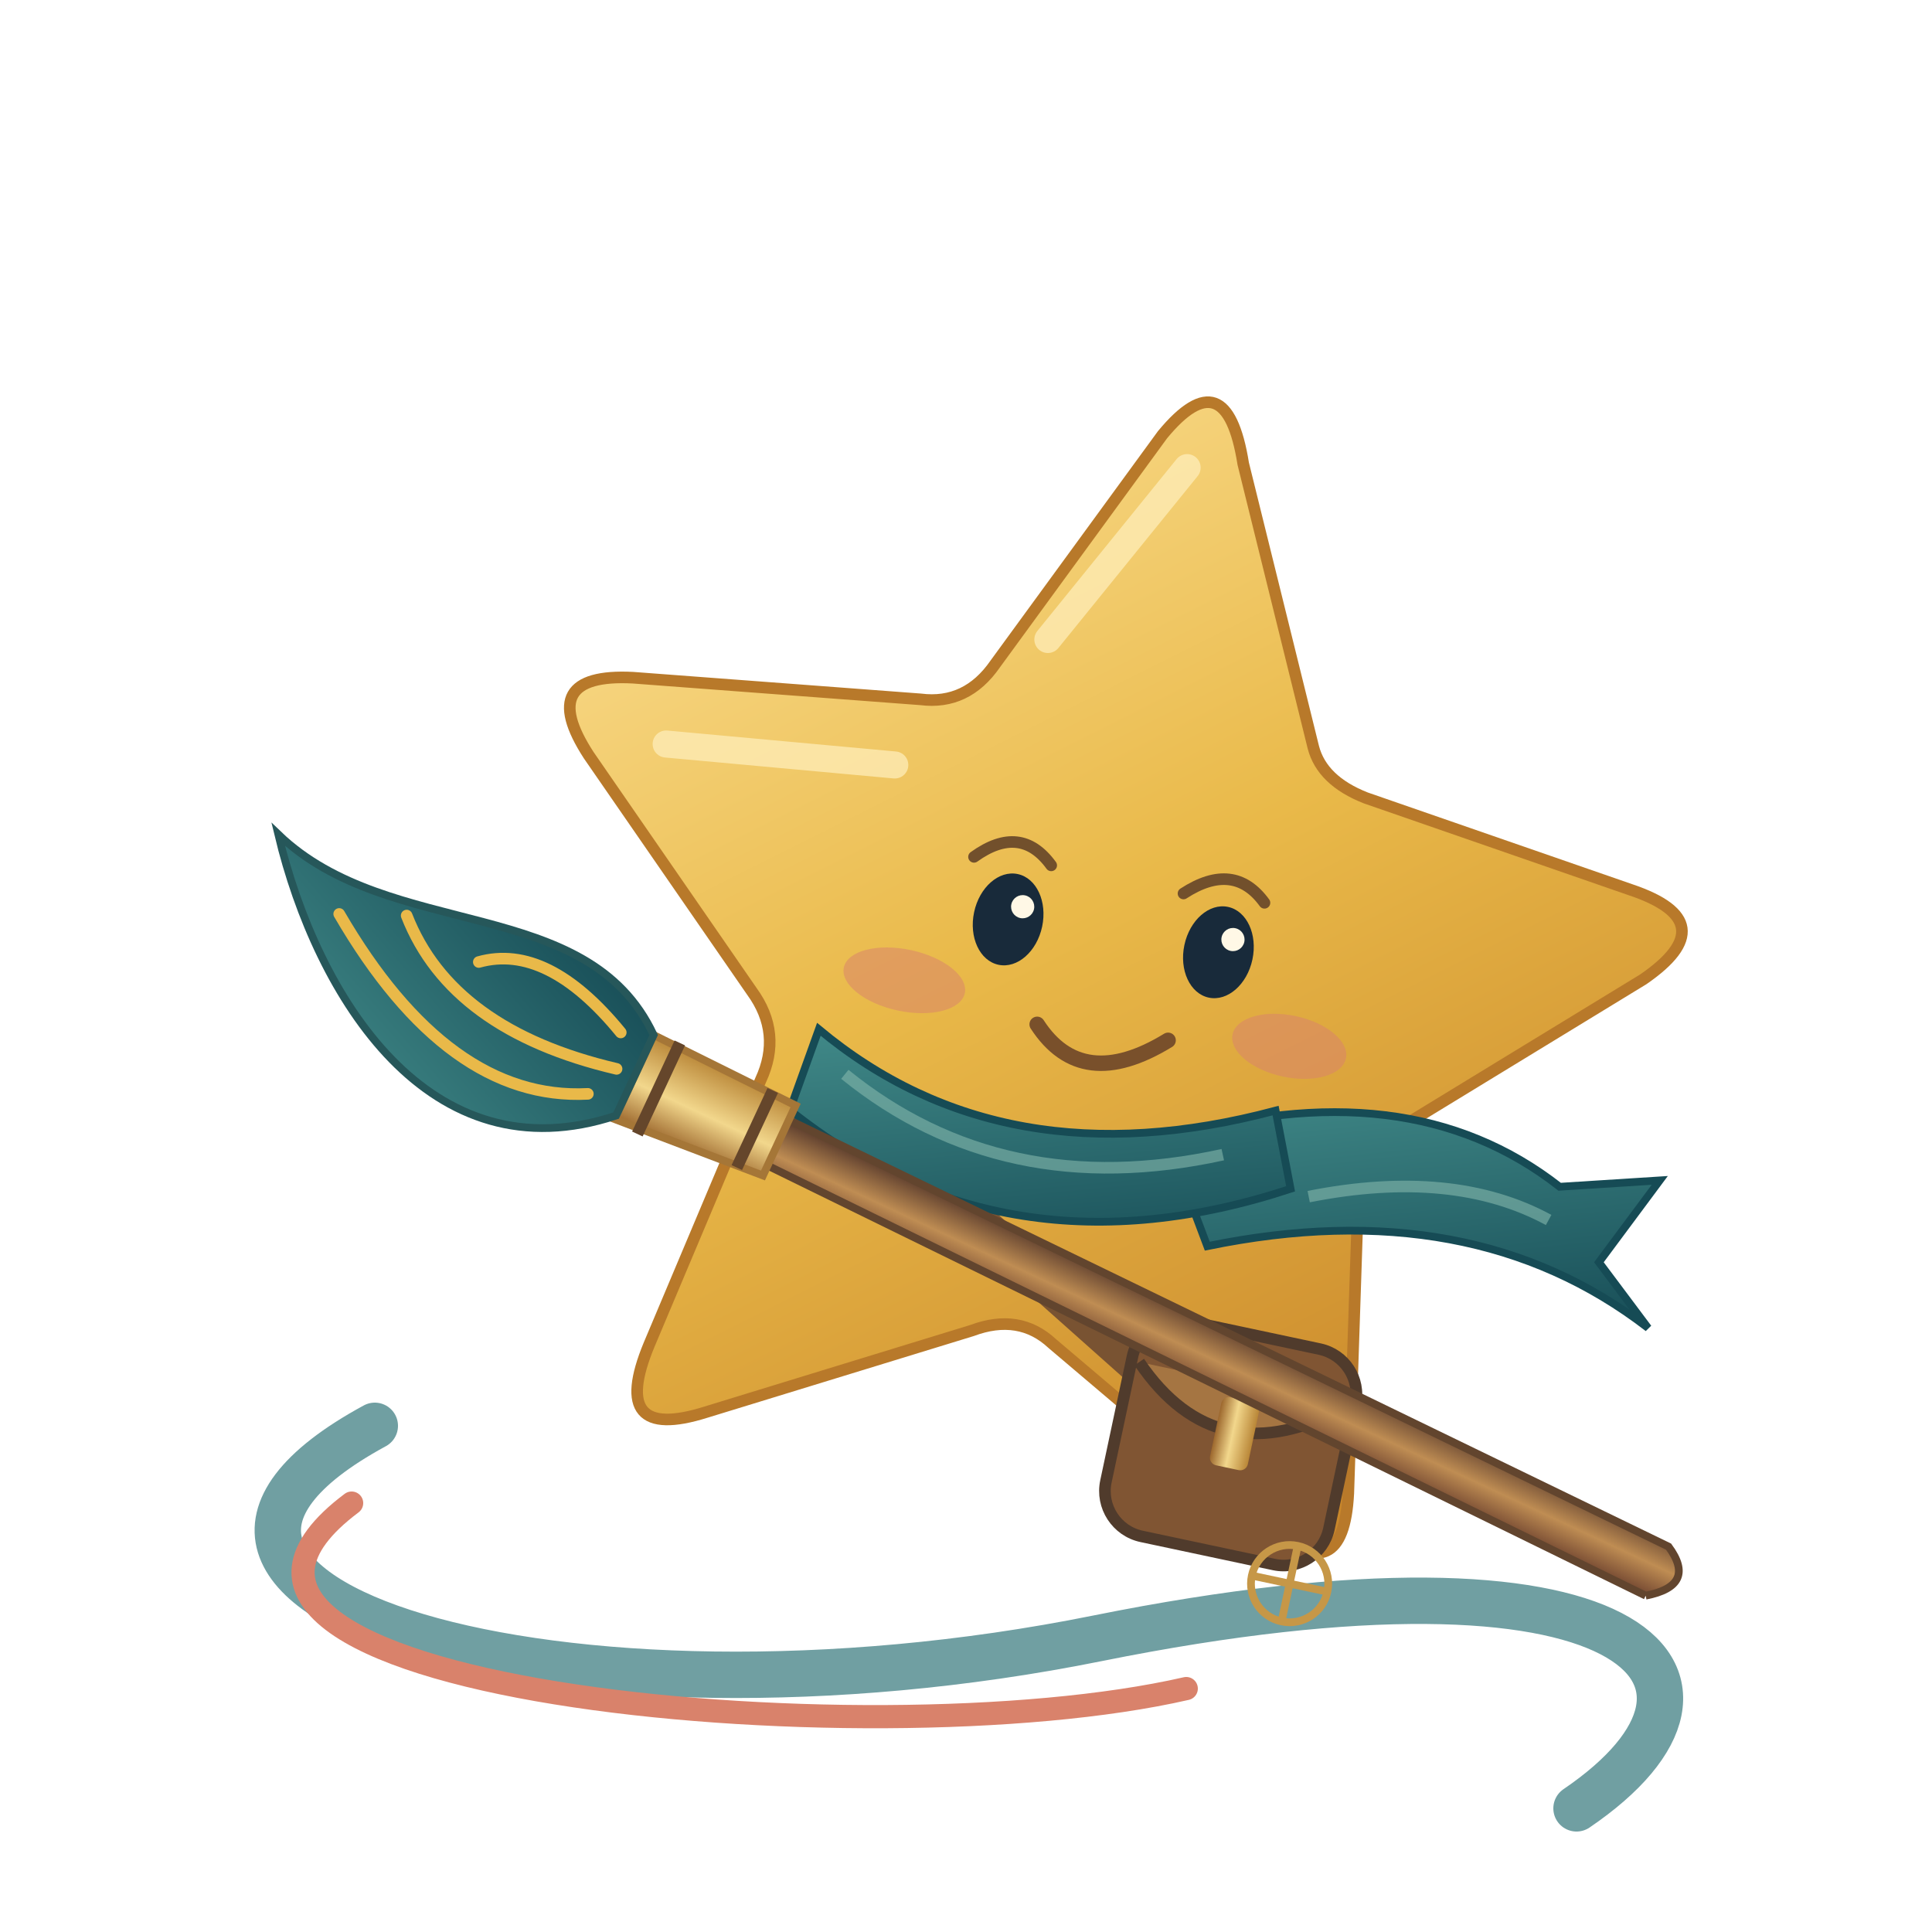
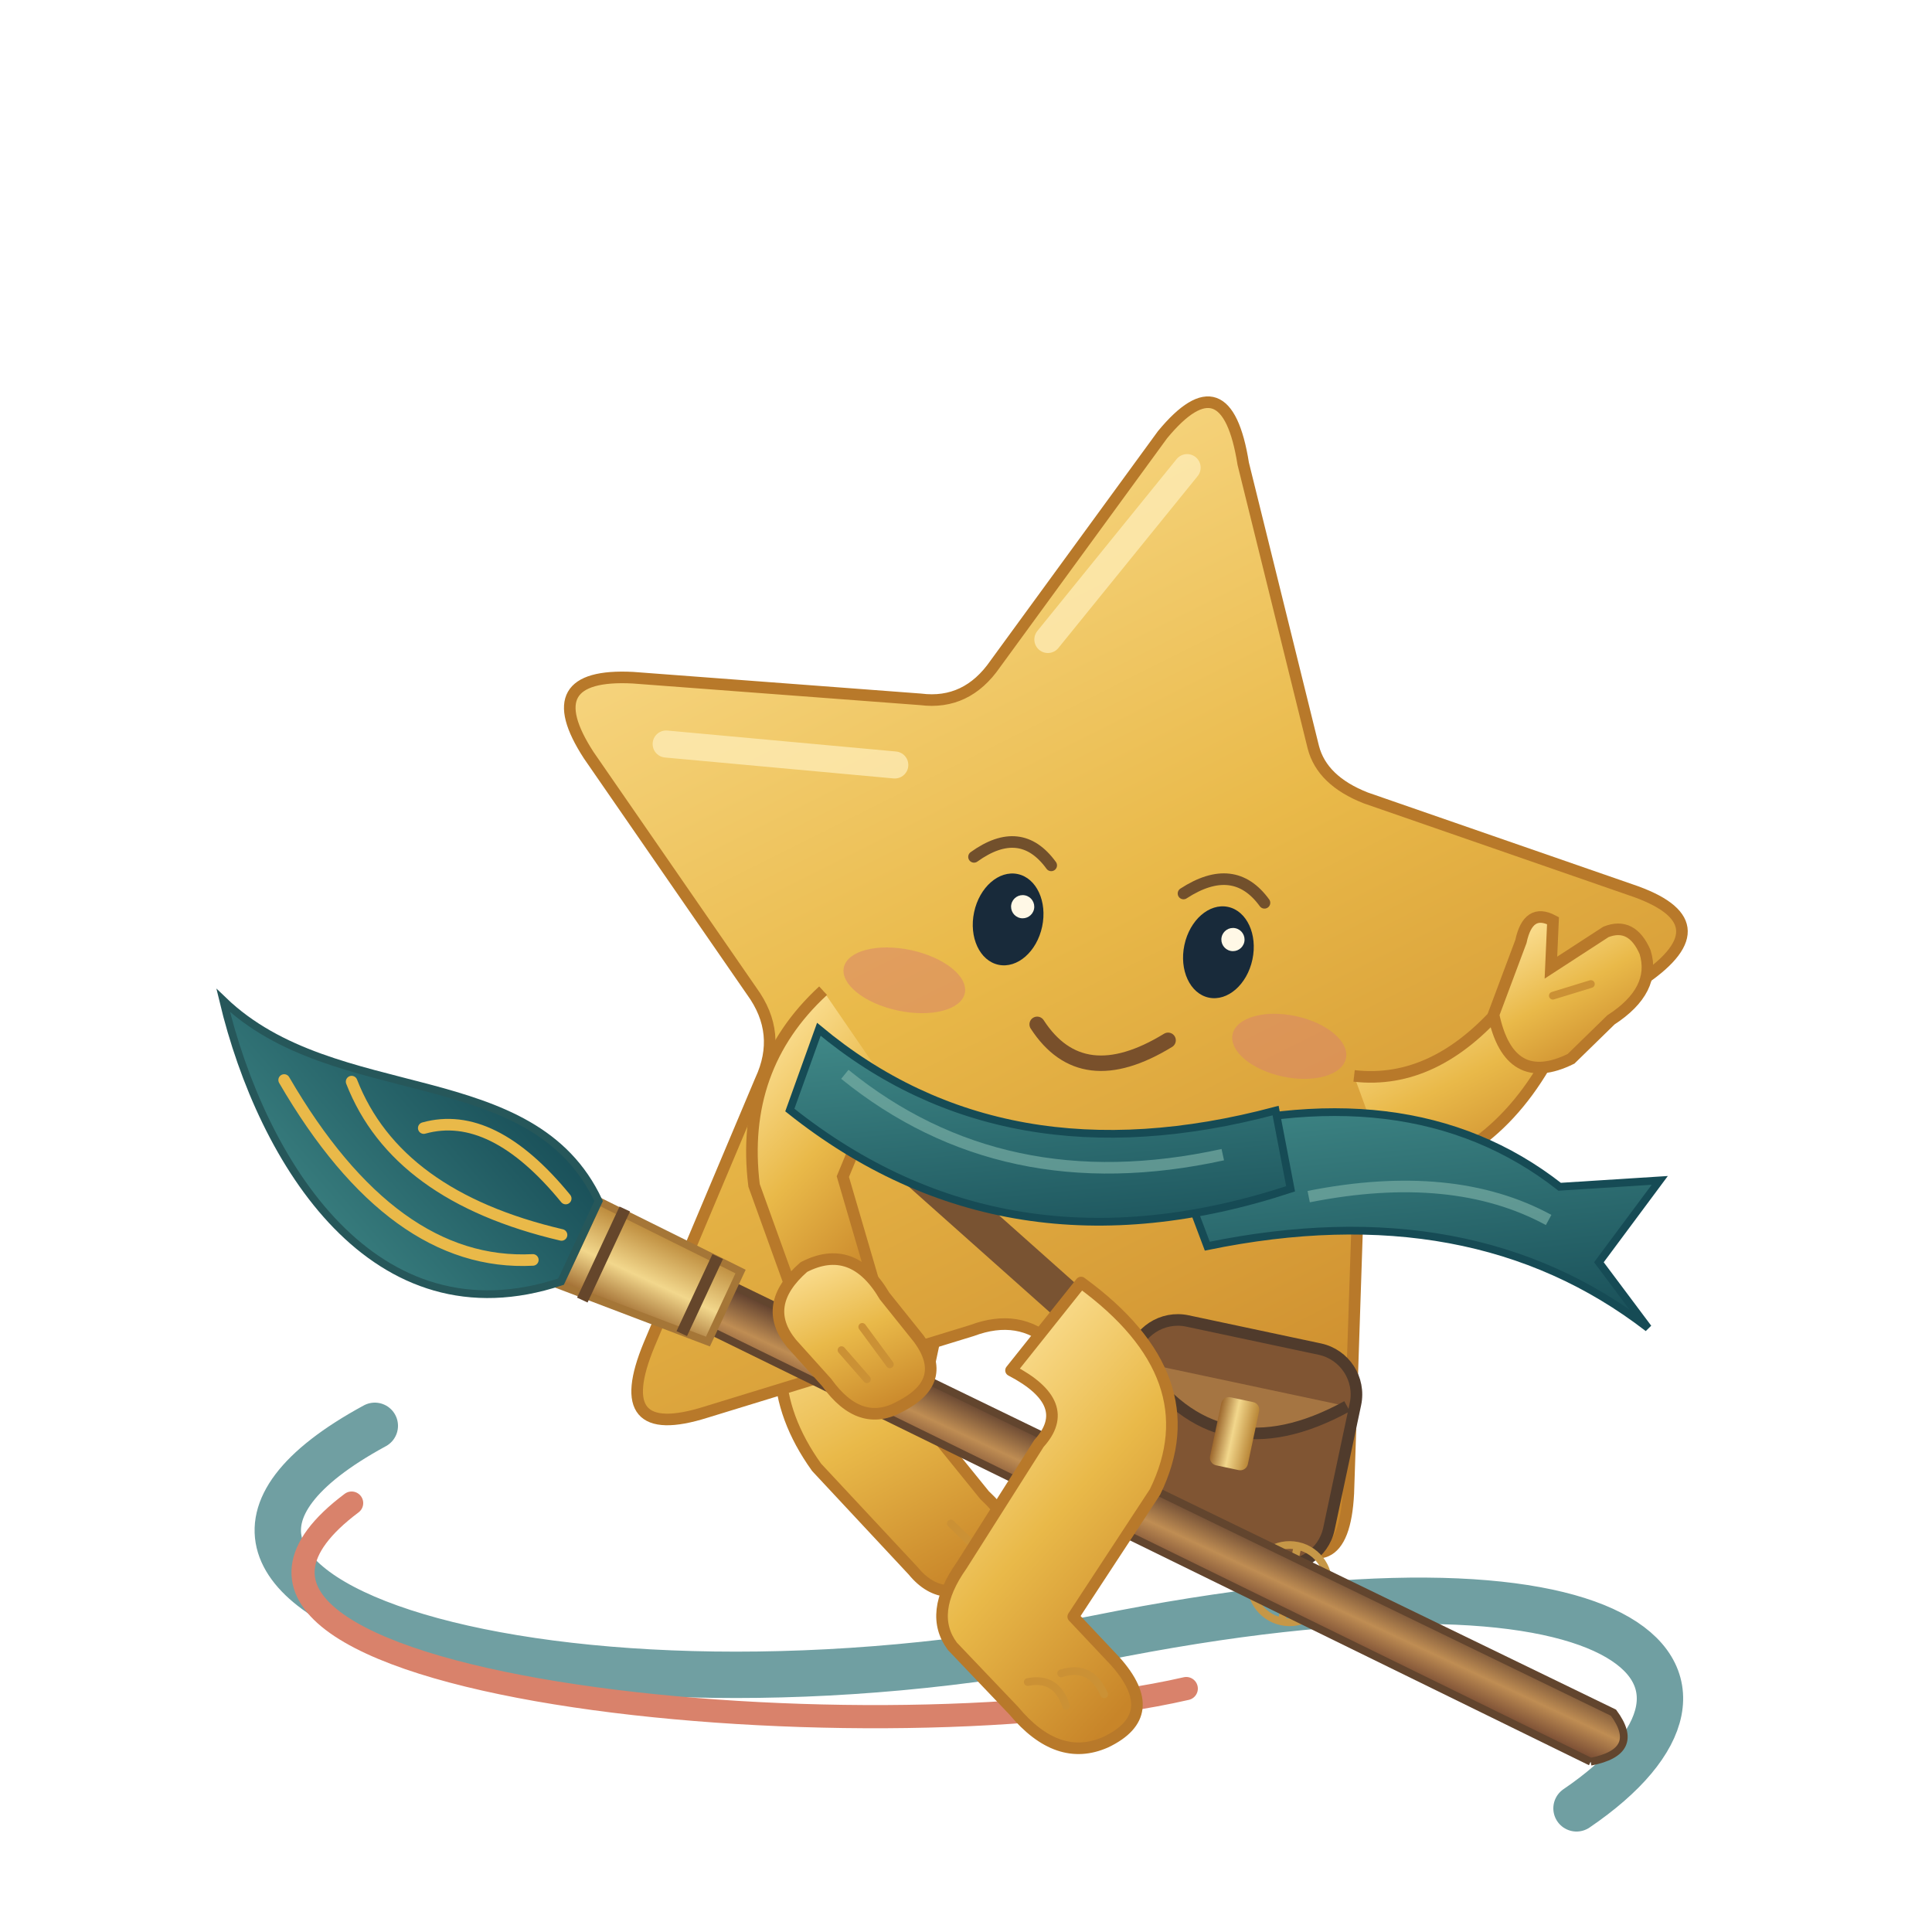
<svg xmlns="http://www.w3.org/2000/svg" viewBox="0 0 500 500" fill="none">
  <defs>
    <linearGradient id="gold" x1="0" y1="0" x2=".8" y2="1">
      <stop stop-color="#FFE7A3" />
      <stop offset=".52" stop-color="#E9B949" />
      <stop offset="1" stop-color="#C88529" />
    </linearGradient>
    <linearGradient id="teal" x2="1" y2="1">
      <stop stop-color="#438D8B" />
      <stop offset="1" stop-color="#164B55" />
    </linearGradient>
    <linearGradient id="wood" x2="1">
      <stop stop-color="#734731" />
      <stop offset=".45" stop-color="#BF8D53" />
      <stop offset="1" stop-color="#583A2C" />
    </linearGradient>
    <linearGradient id="brass" x2="1">
      <stop stop-color="#9C672D" />
      <stop offset=".45" stop-color="#F2D78C" />
      <stop offset="1" stop-color="#B98637" />
    </linearGradient>
  </defs>
  <g id="paint-trail" fill="none" stroke-linecap="round">
    <path d="M97 369 C16 413 145 452 284 424 S458 434 408 468" stroke="#236B70" stroke-width="12" opacity=".65" />
    <path d="M91 389 C27 437 224 456 307 437" stroke="#D9826B" stroke-width="6" />
  </g>
  <g id="aster" transform="translate(35 -20) rotate(12 250 260)">
+     <g id="left-leg" fill="url(#gold)" stroke="#B8792A" stroke-width="3" stroke-linejoin="round">
+       <path d="M195 362 Q184 391 207 412 L237 433 Q247 441 257 430 Q266 419 251 410 L230 393 L230 371Z" />
+       <path d="M244 419 L252 424" stroke="#CB9135" stroke-width="2" stroke-linecap="round" />
+     </g>
    <g id="body">
      <path d="M239 132 Q251 109 261 135 L294 203 Q298 211 310 213 L382 222 Q408 225 390 244 L335 296 Q327 304 330 317 L343 390 Q347 415 325 403 L260 368 Q250 362 239 369 L176 404 Q153 417 158 390 L172 317 Q175 304 165 295 L111 244 Q93 226 118 222 L192 212 Q204 211 209 199Z" fill="url(#gold)" stroke="#B8792A" stroke-width="3" stroke-linejoin="round" />
      <path d="M221 190 L247 139 M130 237 L189 230" fill="none" stroke="#FFF0BE" stroke-width="7" stroke-linecap="round" opacity=".7" />
+     </g>
+     <g id="left-arm" fill="url(#gold)" stroke="#B8792A" stroke-width="3">
+       <path d="M183 291 Q166 315 176 344 L194 373 L212 363 L198 337 L203 310" />
+     </g>
+     <g id="right-arm" fill="url(#gold)" stroke="#B8792A" stroke-width="3">
+       <path d="M322 284 Q343 282 356 258 L372 263 Q364 297 337 308" />
    </g>
    <g id="satchel">
      <path d="M199 321 L299 378" fill="none" stroke="#795332" stroke-width="10" />
      <rect x="281" y="355" width="59" height="57" rx="12" fill="#805533" stroke="#503B2C" stroke-width="3" />
      <path d="M283 368 Q309 393 338 368" fill="#A57542" stroke="#503B2C" stroke-width="3" />
      <rect x="306" y="372" width="10" height="18" rx="2" fill="url(#brass)" />
      <circle cx="333" cy="416" r="10" fill="none" stroke="#C69747" stroke-width="2" />
      <path d="M333 406 V426 M323 416 H343" stroke="#C69747" stroke-width="2" />
    </g>
    <g id="scarf">
      <path d="M278 310 Q335 279 380 301 L405 294 L394 318 L410 332 Q358 307 294 335Z" fill="url(#teal)" stroke="#164B55" stroke-width="2" />
      <path d="M184 301 Q239 330 304 297 L312 316 Q245 355 181 323Z" fill="url(#teal)" stroke="#164B55" stroke-width="2" />
      <path d="M193 311 Q240 335 293 311 M317 317 Q352 302 379 310" fill="none" stroke="#83B7AC" stroke-width="3" opacity=".6" />
    </g>
    <g id="face">
      <path d="M214 249 Q224 238 234 247 M269 247 Q280 236 290 245" fill="none" stroke="#72502C" stroke-width="3" stroke-linecap="round" />
      <ellipse cx="226" cy="263" rx="9" ry="12" fill="#182A3A" />
      <ellipse cx="281" cy="260" rx="9" ry="12" fill="#182A3A" />
      <circle cx="229" cy="259" r="3" fill="#FFF8E6" />
      <circle cx="284" cy="256" r="3" fill="#FFF8E6" />
      <ellipse cx="203" cy="284" rx="16" ry="8" fill="#D9826B" opacity=".52" />
      <ellipse cx="304" cy="280" rx="15" ry="8" fill="#D9826B" opacity=".52" />
      <path d="M239 288 Q254 303 273 285" fill="none" stroke="#79502B" stroke-width="4" stroke-linecap="round" />
    </g>
-     <g transform="translate(20 150) rotate(-77 150 180)">
+     <g transform="translate(15 195) rotate(-77 150 180)">
      <g id="brush">
        <path d="M139 443 L144 181 L157 181 L153 443 Q147 454 139 443" fill="url(#wood)" stroke="#62452E" stroke-width="2" />
        <path d="M141 190 L138 149 L162 149 L161 190Z" fill="url(#brass)" stroke="#A57637" stroke-width="2" />
        <path d="M137 156 H163 M140 183 H162" stroke="#65462B" stroke-width="3" />
        <path d="M139 149 C104 112 134 66 168 39 C155 77 188 118 162 149Z" fill="url(#teal)" stroke="#26575A" stroke-width="2" />
        <path d="M141 140 Q124 108 156 62 M150 144 Q141 101 163 78 M159 141 Q172 114 160 100" fill="none" stroke="#E9B949" stroke-width="3" stroke-linecap="round" />
      </g>
    </g>
+     <g id="right-leg" fill="url(#gold)" stroke="#B8792A" stroke-width="3" stroke-linejoin="round">
+       <path d="M264 351 Q302 368 294 400 L280 436 L293 445 Q308 456 295 466 Q284 474 270 463 L251 450 Q243 443 249 429 L262 394 Q269 382 251 377Z" />
+       <path d="M280 451 Q287 447 292 454 M272 455 Q279 452 283 459" fill="none" stroke="#CB9135" stroke-width="2" stroke-linecap="round" />
+     </g>
+     <g id="left-hand" fill="url(#gold)" stroke="#B8792A" stroke-width="3" stroke-linecap="round">
+       <path d="M193 362 Q204 353 215 365 L226 374 Q236 383 225 392 Q216 400 205 390 L194 382 Q184 374 193 362" />
+       <path d="M211 374 L220 382 M207 381 L215 387" stroke="#CB9135" stroke-width="2" />
+     </g>
+     <g id="right-hand" fill="url(#gold)" stroke="#B8792A" stroke-width="3" stroke-linecap="round">
+       <path d="M354 261 L357 241 Q357 232 364 234 L366 246 L378 234 Q384 230 389 237 Q394 246 384 256 L376 268 Q362 279 354 261" />
+       <path d="M368 253 L377 248" stroke="#CB9135" stroke-width="2" />
+     </g>
  </g>
</svg>
